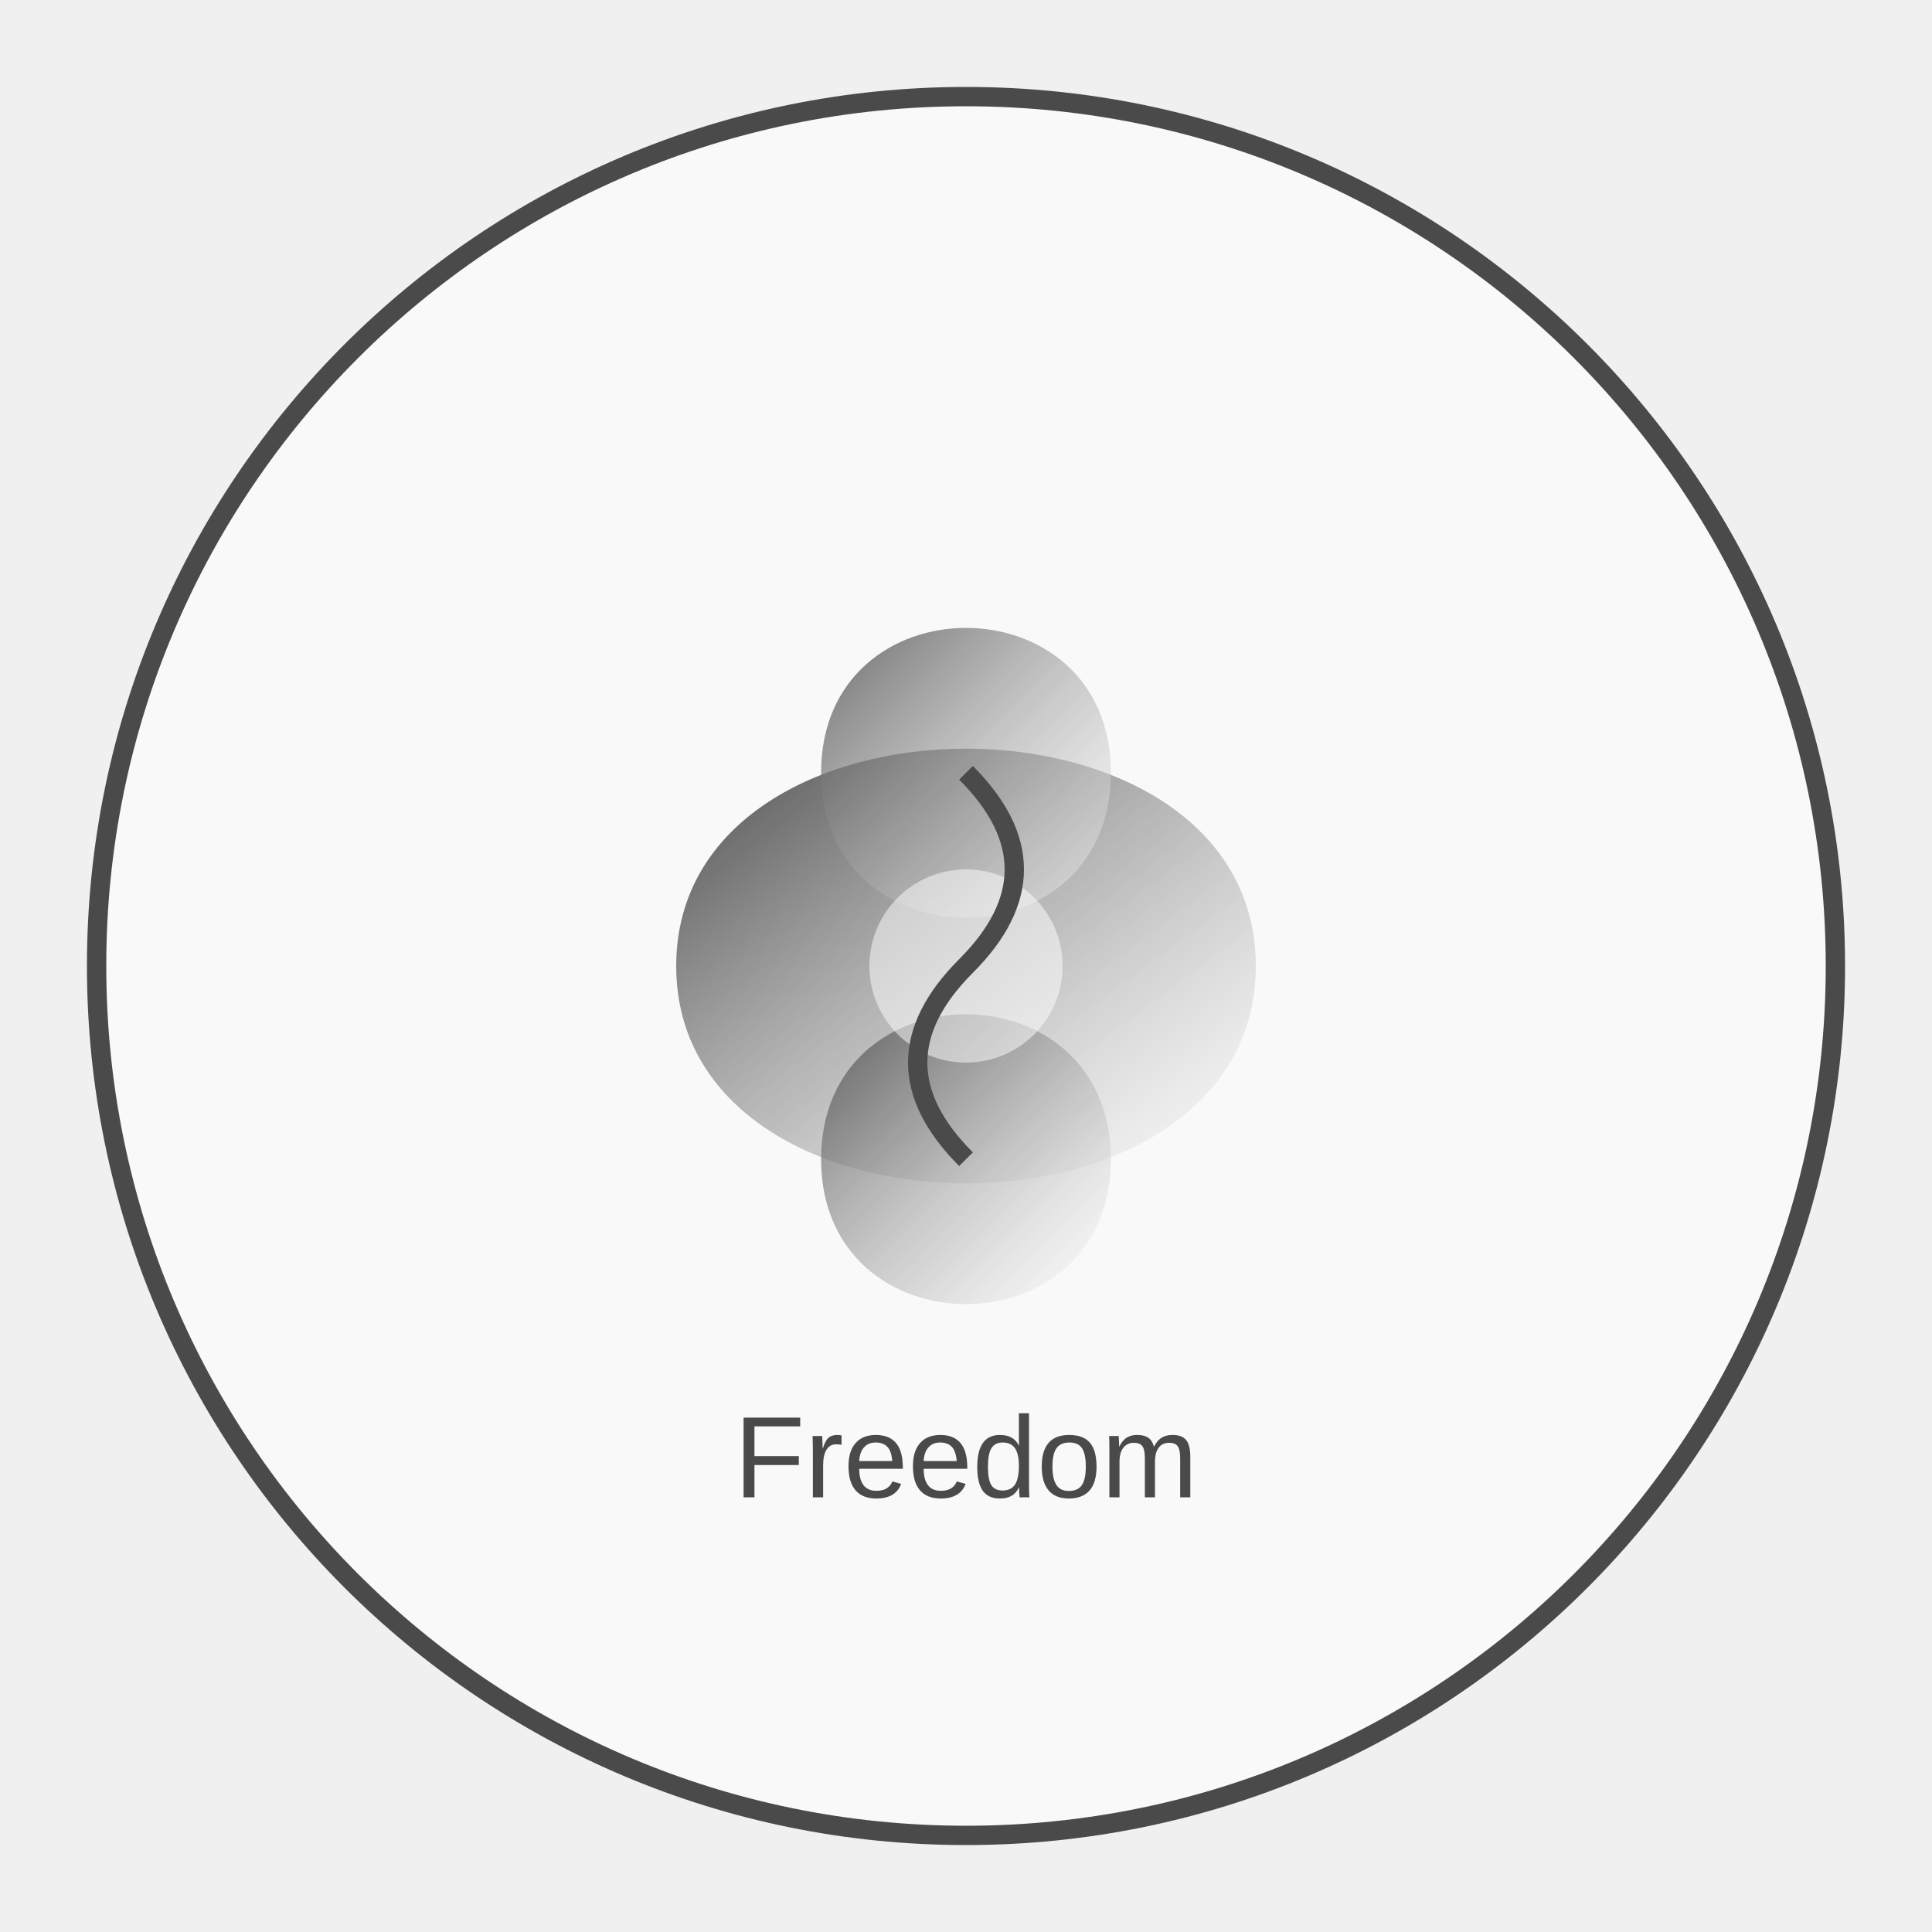
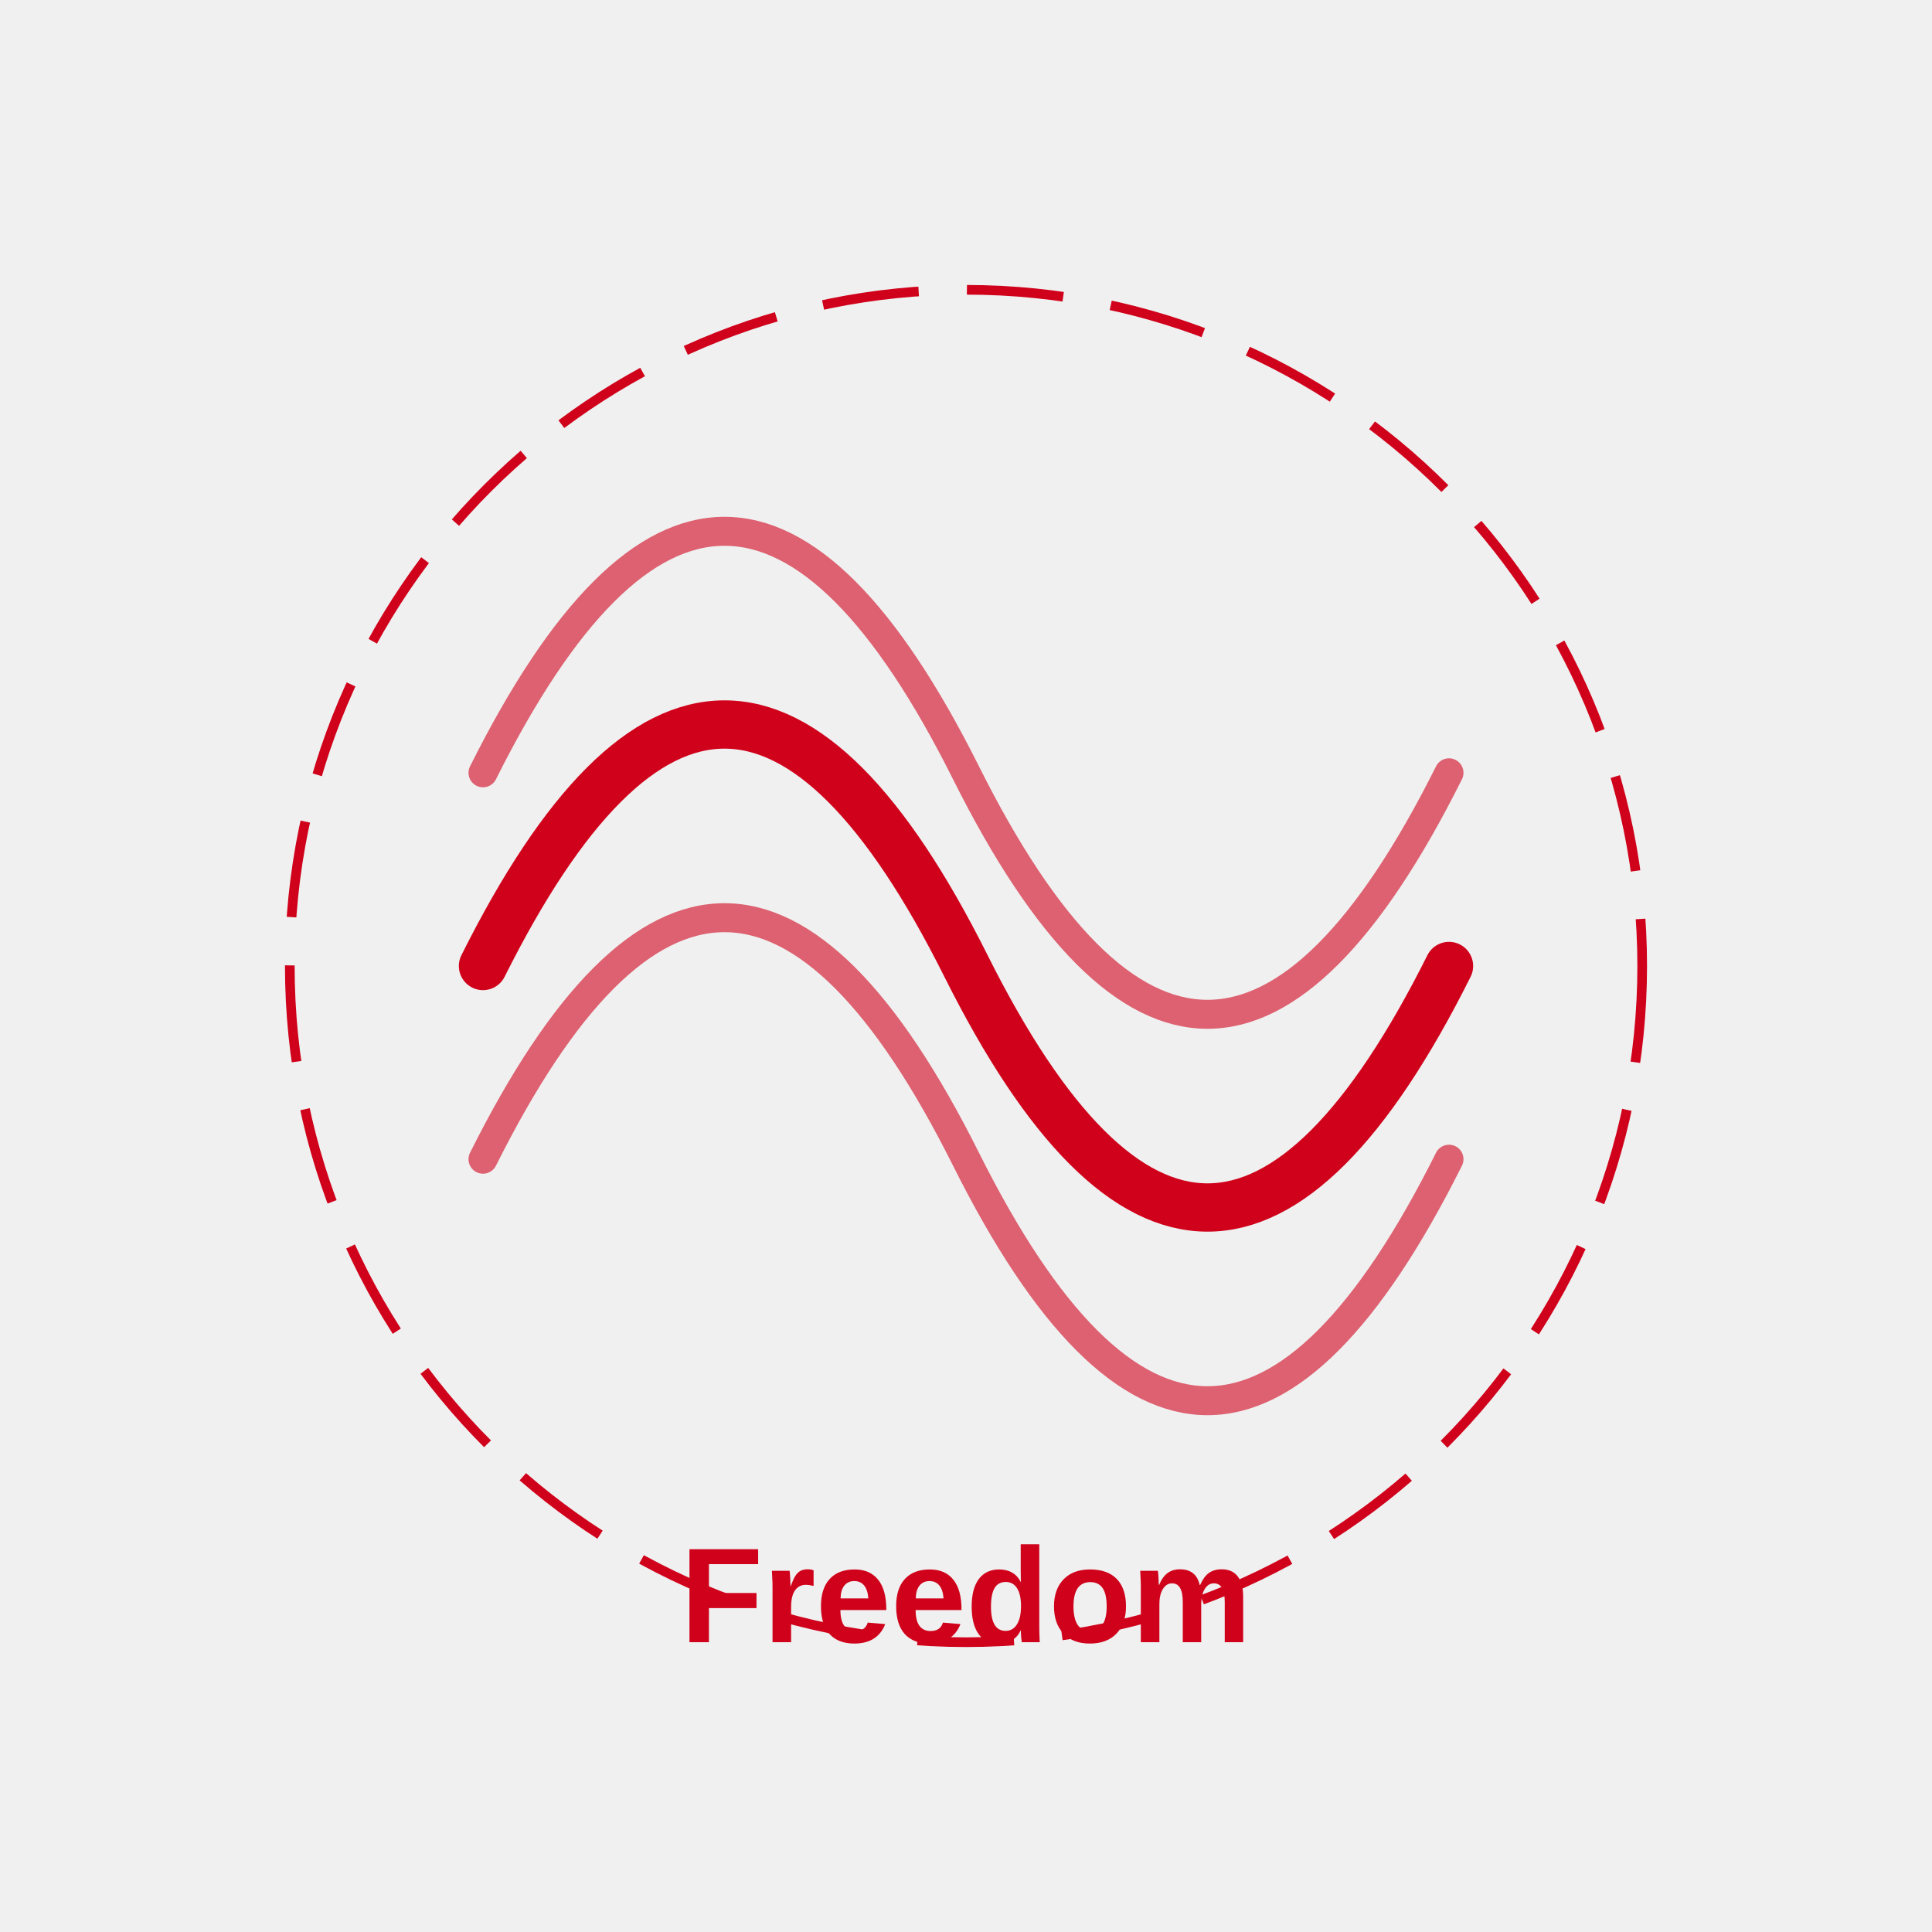
<svg xmlns="http://www.w3.org/2000/svg" id="logo-29" width="200" height="200" viewBox="0 0 200 200">
-   <defs>
-     <linearGradient id="grad28" x1="0%" y1="0%" x2="100%" y2="100%">
-       <stop offset="0%" style="stop-color:#4A4A4A;stop-opacity:1" />
-       <stop offset="100%" style="stop-color:#ffffff;stop-opacity:0.5" />
-     </linearGradient>
-   </defs>
-   <circle cx="100" cy="100" r="90" fill="#f9f9f9" stroke="#4A4A4A" stroke-width="2" />
-   <path d="M70 100 C70 70, 130 70, 130 100 C130 130, 70 130, 70 100 Z" fill="url(#grad28)" />
-   <path d="M85 80 C85 60, 115 60, 115 80 C115 100, 85 100, 85 80 Z" fill="url(#grad28)" opacity="0.8" />
-   <path d="M85 120 C85 100, 115 100, 115 120 C115 140, 85 140, 85 120 Z" fill="url(#grad28)" opacity="0.8" />
-   <circle cx="100" cy="100" r="10" fill="white" opacity="0.5" />
-   <text x="100" y="155" font-family="Arial" font-size="12" text-anchor="middle" fill="#4A4A4A">Freedom</text>
-   <path d="M100 80 Q110 90 100 100 Q90 110 100 120" fill="none" stroke="#4A4A4A" stroke-width="2" />
+   <path d="M50 100 Q75 50 100 100 T150 100" fill="none" stroke="#D0021B" stroke-width="5" stroke-linecap="round" />
+   <path d="M50 120 Q75 70 100 120 T150 120" fill="none" stroke="#D0021B" stroke-width="3" opacity="0.6" stroke-linecap="round" />
+   <path d="M50 80 Q75 30 100 80 T150 80" fill="none" stroke="#D0021B" stroke-width="3" opacity="0.6" stroke-linecap="round" />
+   <circle cx="100" cy="100" r="70" fill="none" stroke="#D0021B" stroke-width="1" stroke-dasharray="10 5" />
+   <text x="100" y="170" font-family="Arial" font-size="14" text-anchor="middle" font-weight="bold" fill="#D0021B">Freedom</text>
</svg>
